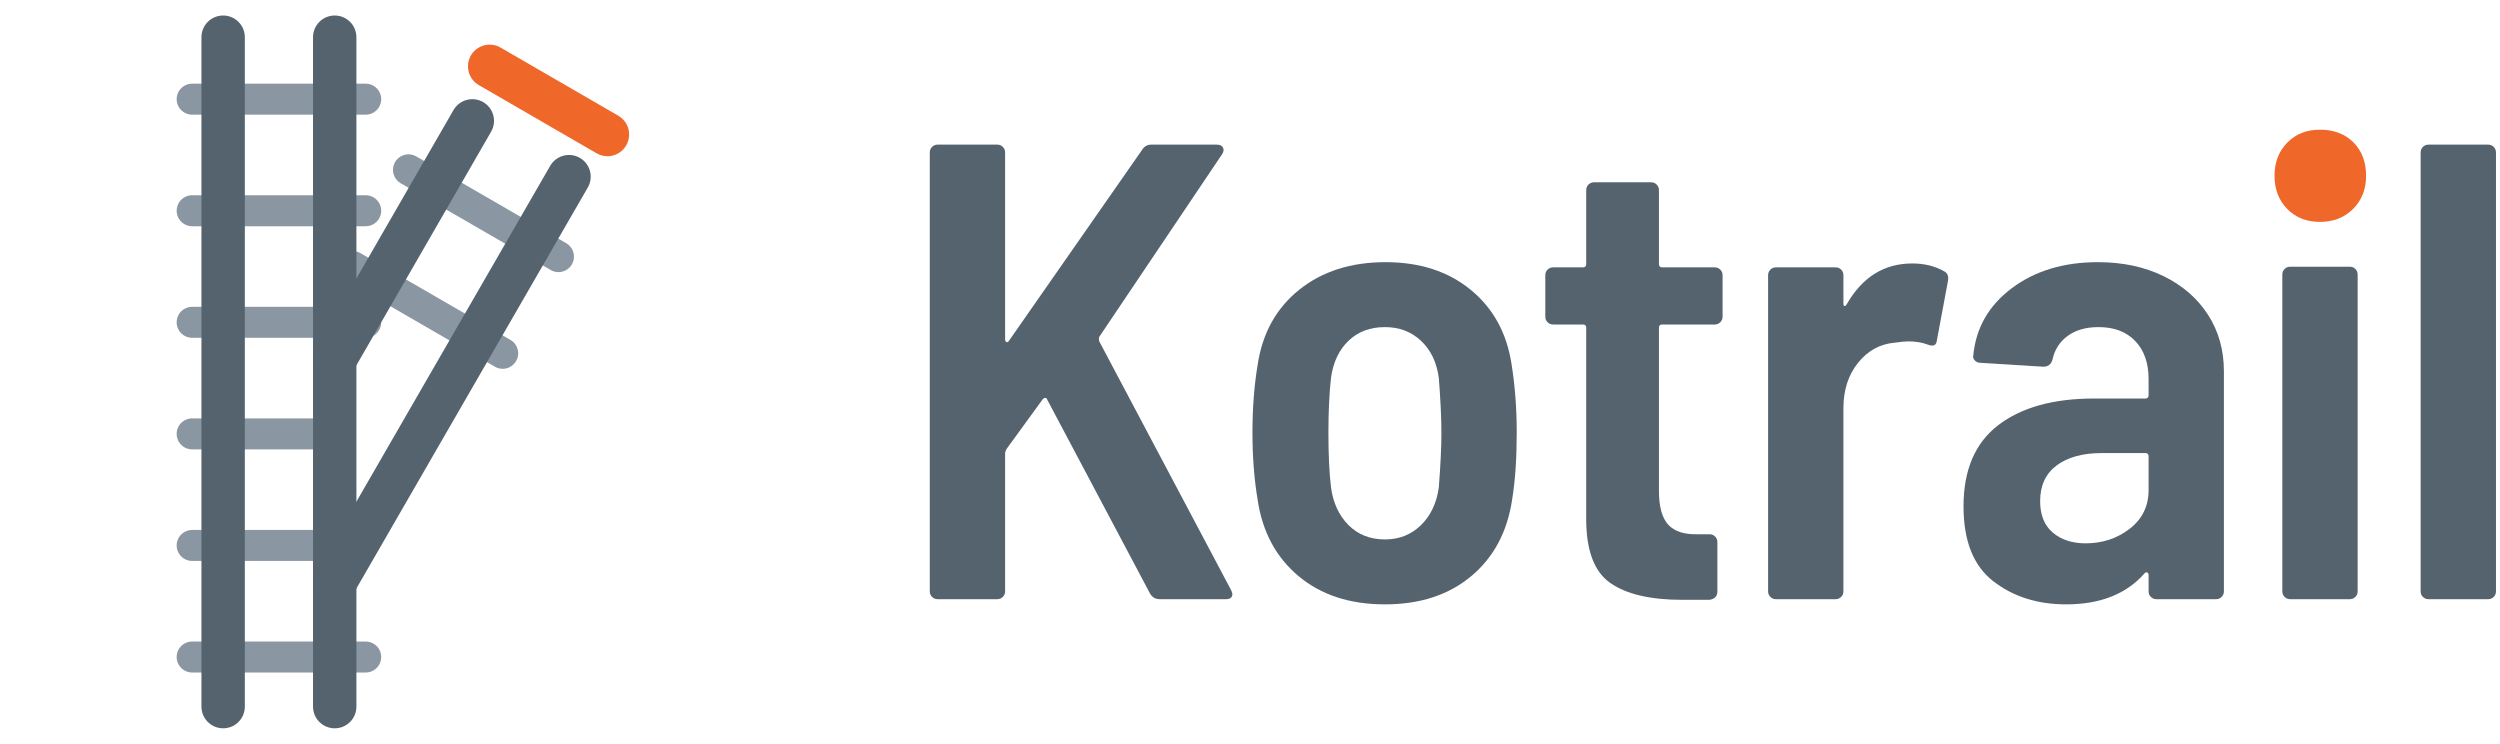
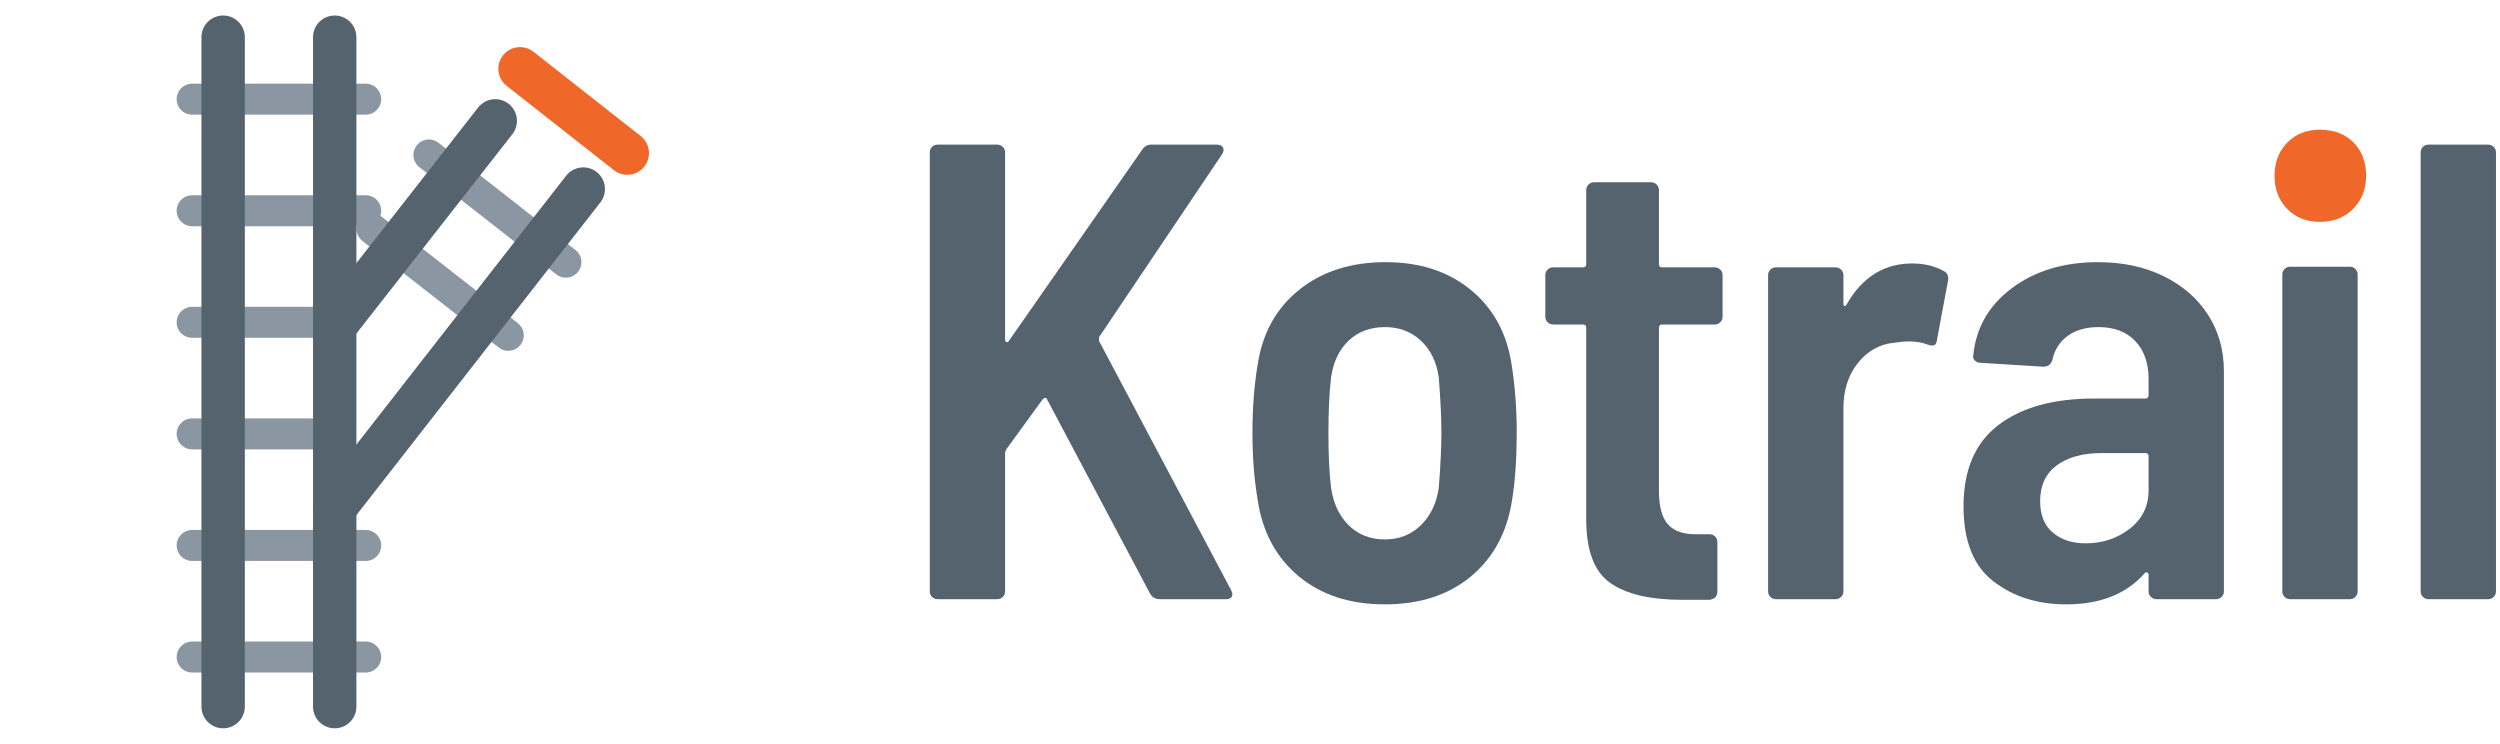
<svg xmlns="http://www.w3.org/2000/svg" width="242" height="72" viewBox="0 0 242 72" role="img" aria-label="Kotrail">
  <g transform="translate(0 0) scale(0.6)">
    <g stroke="#8A97A3" stroke-width="5" stroke-linecap="round" fill="none">
-       <path d="M31 16H59M31 34H59M31 52H59M31 70H54M31 88H54M31 106H59" />
-       <path d="M65.9 27.4L90.1 41.4M56.9 43L81.1 57" />
+       <path d="M31 16H59M31 34H59M31 52H54M31 70H54M31 88H59M31 106H59" />
+       <path d="M69.2 25L91.3 42.3M60 36.9L82 54.1" />
    </g>
    <g stroke="#55636F" stroke-width="7" stroke-linecap="round" fill="none">
      <path d="M36 6V114M54 6V114" />
-       <path d="M54 94L91.8 28.5M54 58L76.2 19.5" />
+       <path d="M54 81.9L94.1 30.5M54 52.6L79.9 19.5" />
    </g>
-     <path stroke="#F0672A" d="M79 10.7L98 21.7" stroke-width="7" stroke-linecap="round" fill="none" />
+     <path stroke="#F0672A" d="M83.9 11.1L101.2 24.7" stroke-width="7" stroke-linecap="round" fill="none" />
  </g>
  <path fill="#55636F" transform="translate(85.98 58.0) scale(0.062857 -0.062857)" d="M64 12V688Q64 693 67.5 696.5Q71 700 76 700H168Q173 700 176.5 696.5Q180 693 180 688V400Q180 397 182.0 396.0Q184 395 186 398L391 692Q396 700 405 700H506Q513 700 515.5 695.5Q518 691 514 685L325 404Q324 401 325 397L528 14Q530 10 530 8Q530 0 520 0H418Q408 0 403 9L245 307Q244 310 242.0 310.0Q240 310 238 308L182 231Q180 227 180 225V12Q180 7 176.5 3.5Q173 0 168 0H76Q71 0 67.5 3.5Q64 7 64 12Z" />
  <path fill="#55636F" transform="translate(118.66 58.0) scale(0.062857 -0.062857)" d="M49 153Q41 201 41 256Q41 313 49 361Q60 434 113.0 476.5Q166 519 246 519Q325 519 377.0 476.5Q429 434 440 362Q448 312 448 257Q448 197 441 154Q430 79 378.0 35.5Q326 -8 245 -8Q164 -8 112.0 35.5Q60 79 49 153ZM328 172Q332 224 332 256Q332 289 328 341Q323 377 300.5 398.0Q278 419 245 419Q211 419 189.0 398.0Q167 377 162 341Q158 306 158 256Q158 205 162 172Q167 136 189.0 114.0Q211 92 245 92Q278 92 300.5 114.0Q323 136 328 172Z" />
  <path fill="#55636F" transform="translate(148.14 58.0) scale(0.062857 -0.062857)" d="M284 423H203Q198 423 198 418V167Q198 130 212.5 114.5Q227 99 258 100H276Q281 100 284.5 96.5Q288 93 288 88V12Q288 1 276 -1H234Q160 -1 123.0 25.0Q86 51 86 123V418Q86 423 81 423H35Q30 423 26.5 426.5Q23 430 23 435V499Q23 504 26.5 507.5Q30 511 35 511H81Q86 511 86 516V630Q86 635 89.5 638.5Q93 642 98 642H186Q191 642 194.5 638.5Q198 635 198 630V516Q198 511 203 511H284Q289 511 292.5 507.5Q296 504 296 499V435Q296 430 292.5 426.5Q289 423 284 423Z" />
  <path fill="#55636F" transform="translate(167.82 58.0) scale(0.062857 -0.062857)" d="M324 505Q332 501 330 490L313 399Q312 387 299 392Q286 397 269 397Q262 397 248 395Q214 392 191.5 364.0Q169 336 169 294V12Q169 7 165.5 3.5Q162 0 157 0H65Q60 0 56.5 3.5Q53 7 53 12V499Q53 504 56.5 507.5Q60 511 65 511H157Q162 511 165.5 507.5Q169 504 169 499V456Q169 452 170.5 451.5Q172 451 174 454Q210 517 275 517Q303 517 324 505Z" />
  <path fill="#55636F" transform="translate(188.12 58.0) scale(0.062857 -0.062857)" d="M432 351V12Q432 7 428.5 3.5Q425 0 420 0H328Q323 0 319.5 3.5Q316 7 316 12V37Q316 40 314.0 41.0Q312 42 310 40Q268 -8 189 -8Q123 -8 77.0 27.5Q31 63 31 143Q31 227 84.5 268.0Q138 309 232 309H311Q316 309 316 314V339Q316 376 295.5 397.5Q275 419 239 419Q210 419 191.5 405.5Q173 392 168 369Q165 358 154 358L57 364Q52 364 48.5 367.5Q45 371 46 375Q52 439 105.5 479.0Q159 519 238 519Q295 519 339.0 497.5Q383 476 407.5 438.0Q432 400 432 351ZM316 168V220Q316 225 311 225H244Q200 225 174.5 206.0Q149 187 149 151Q149 119 168.5 102.5Q188 86 219 86Q258 86 287.0 108.5Q316 131 316 168Z" />
  <path fill="#F0672A" transform="translate(217.22 58.0) scale(0.062857 -0.062857)" d="M47 652Q47 683 66.5 703.0Q86 723 117 723Q149 723 168.5 703.5Q188 684 188 652Q188 621 168.0 601.0Q148 581 117 581Q86 581 66.5 601.0Q47 621 47 652Z" />
  <path fill="#55636F" transform="translate(217.22 58.0) scale(0.062857 -0.062857)" d="M59 12V500Q59 505 62.5 508.5Q66 512 71 512H163Q168 512 171.5 508.5Q175 505 175 500V12Q175 7 171.5 3.5Q168 0 163 0H71Q66 0 62.5 3.5Q59 7 59 12Z" />
  <path fill="#55636F" transform="translate(231.05 58.0) scale(0.062857 -0.062857)" d="M52 12V688Q52 693 55.5 696.5Q59 700 64 700H156Q161 700 164.5 696.5Q168 693 168 688V12Q168 7 164.5 3.5Q161 0 156 0H64Q59 0 55.5 3.5Q52 7 52 12Z" />
</svg>
